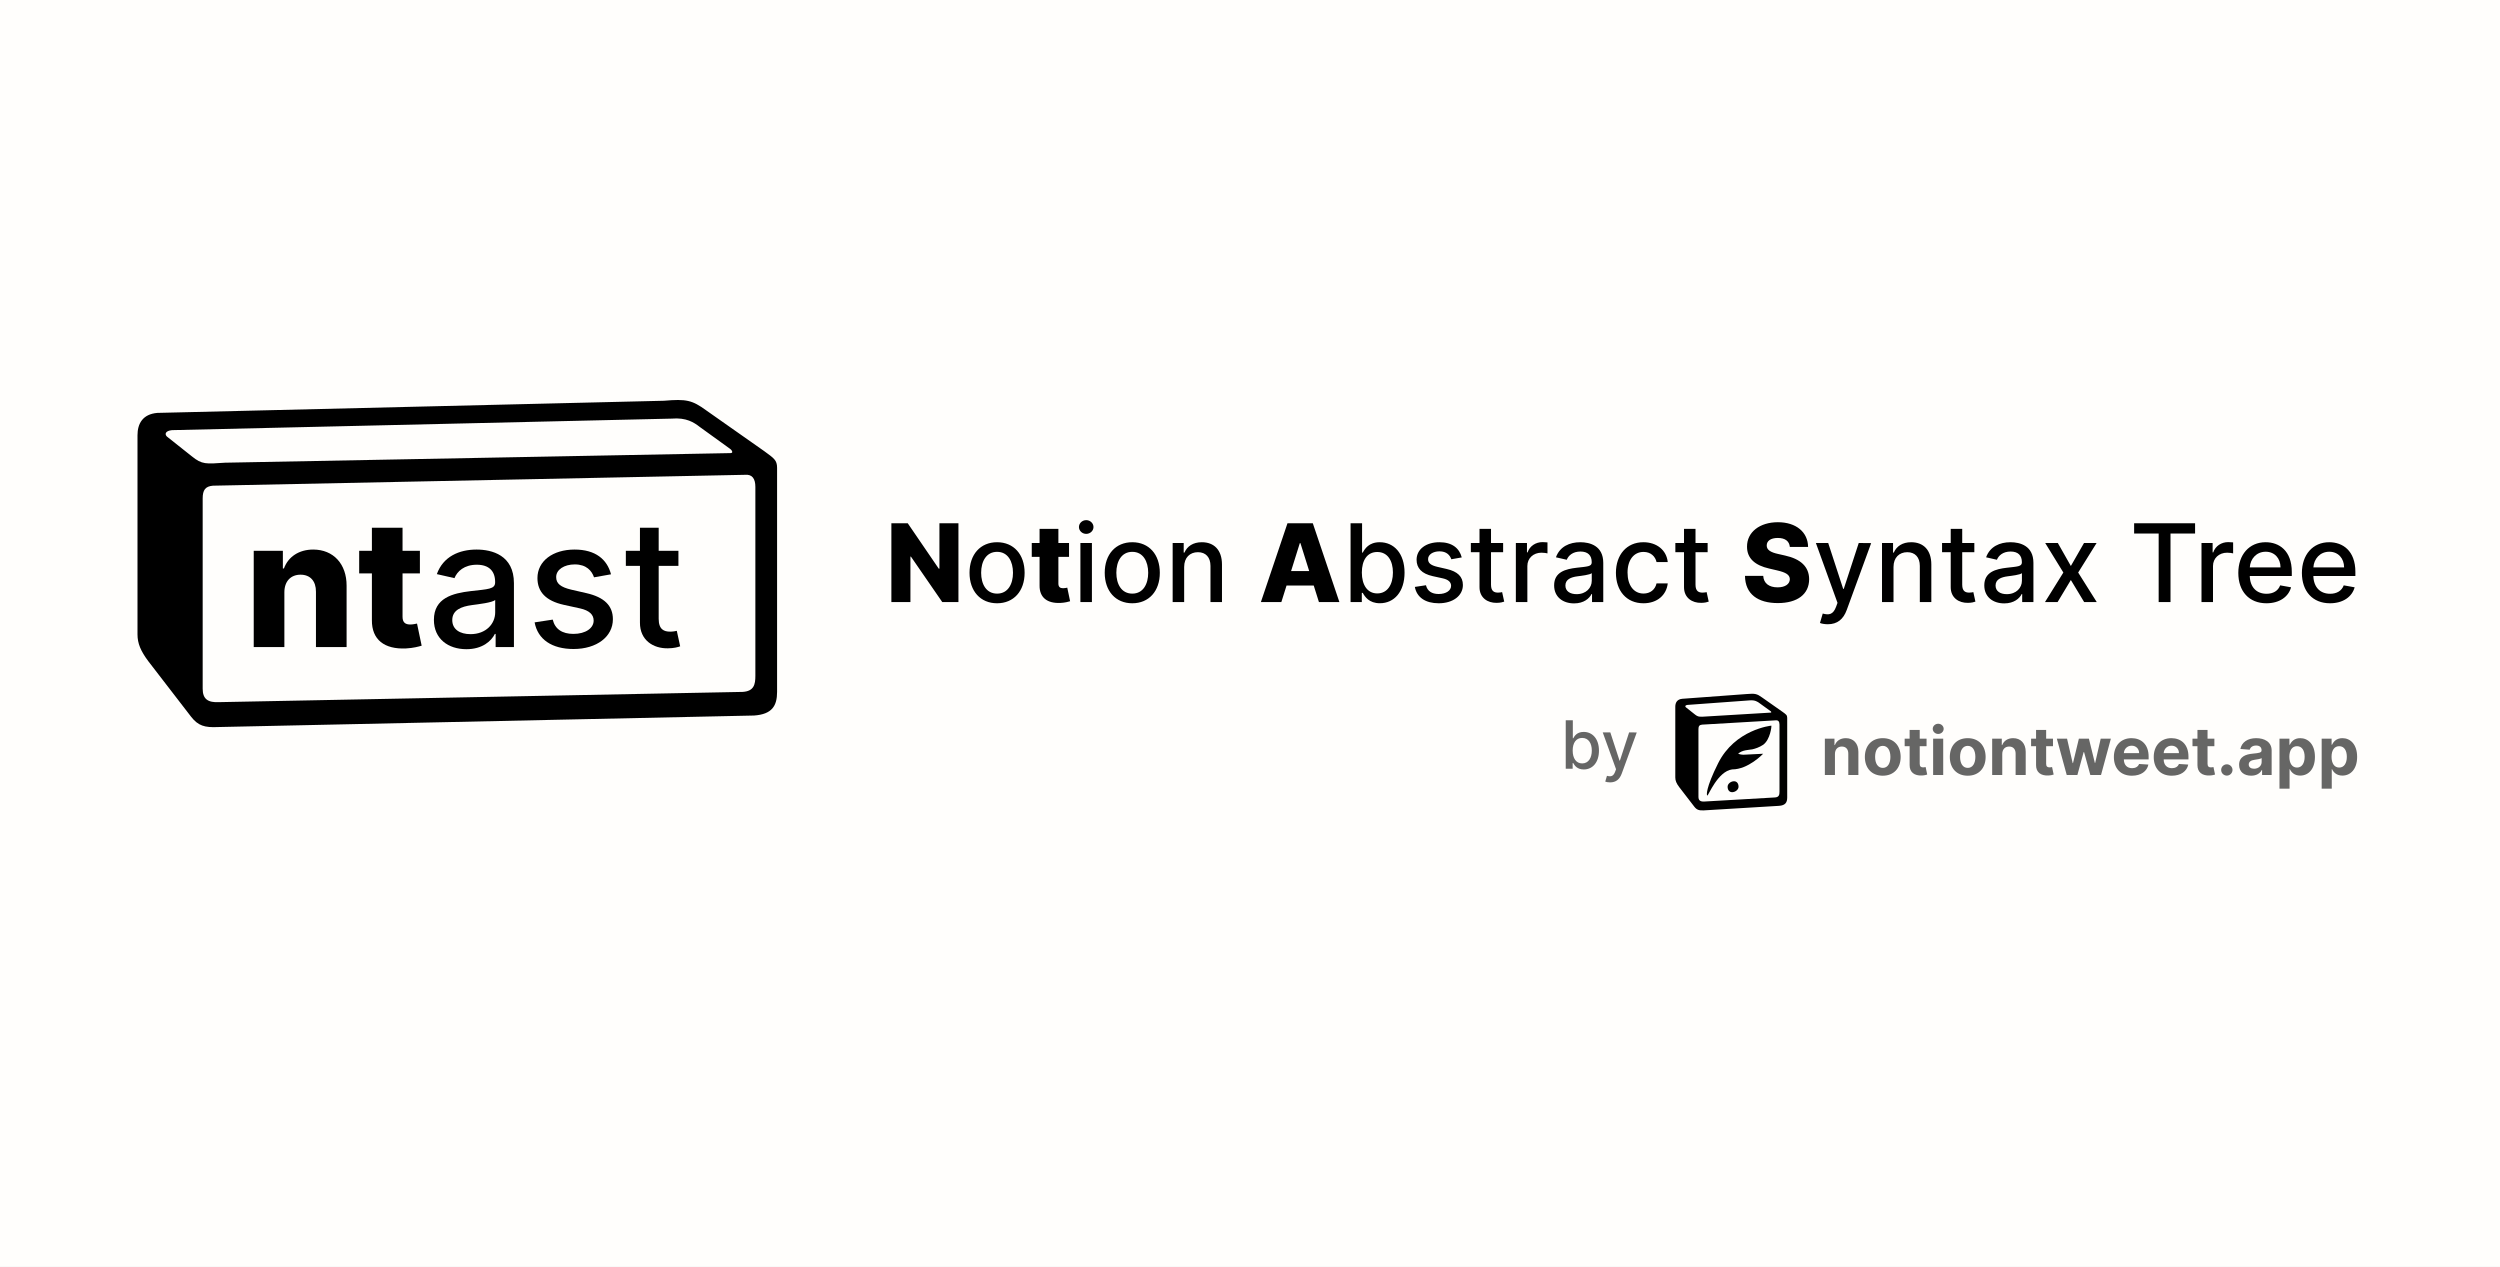
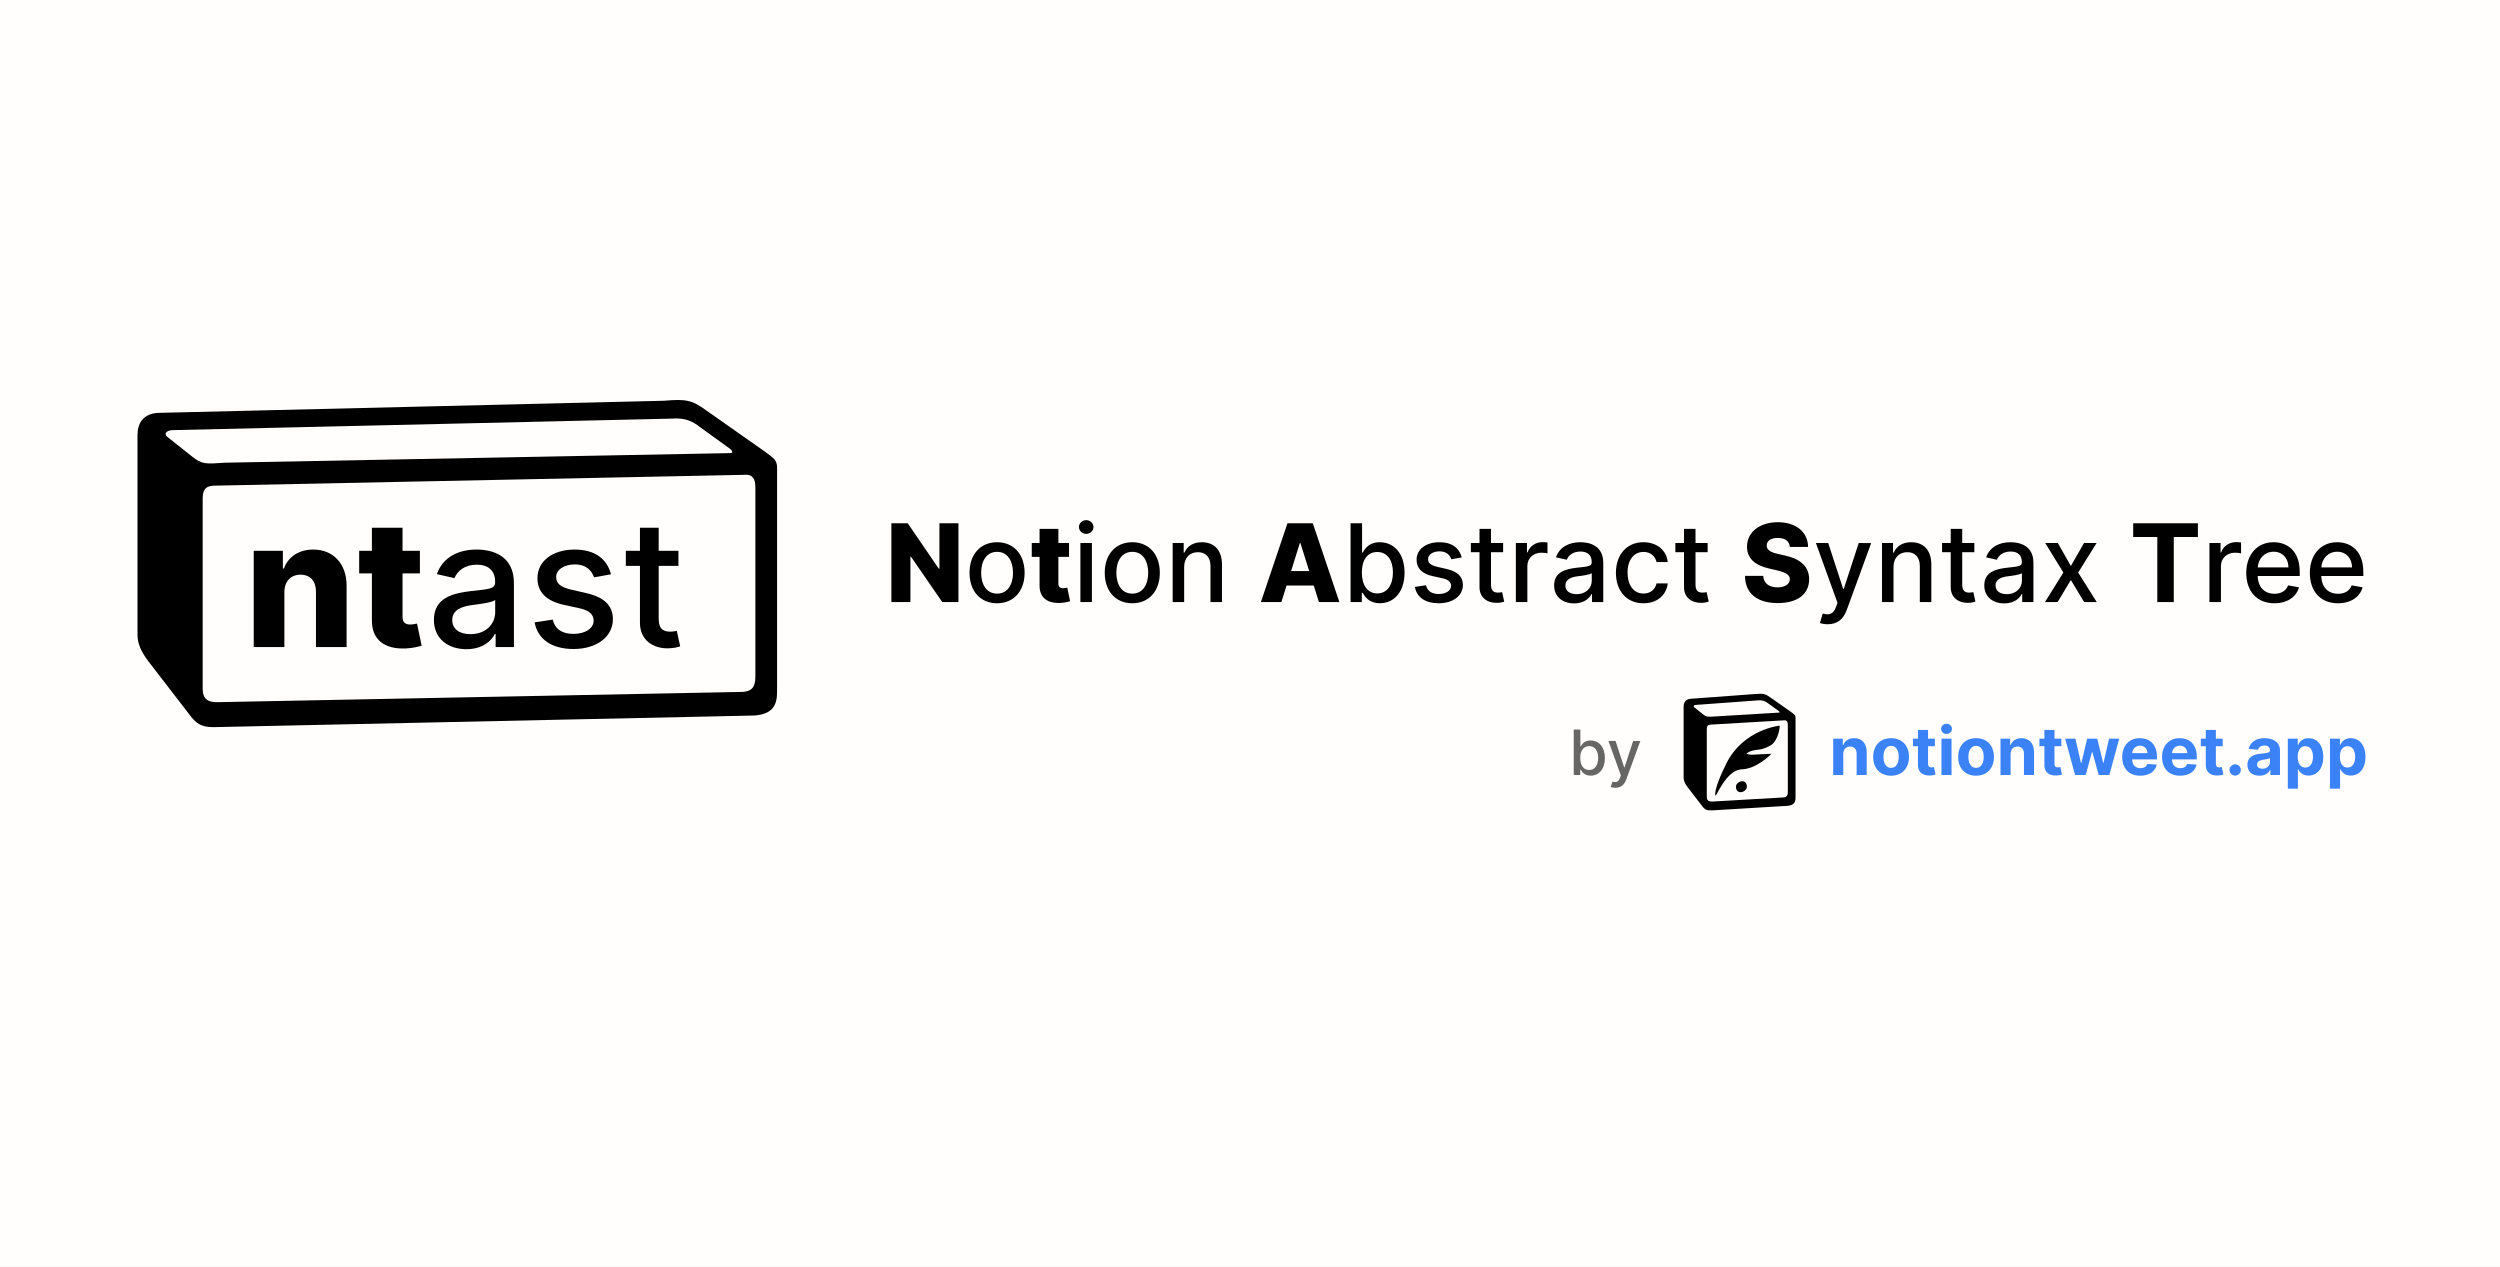
<svg xmlns="http://www.w3.org/2000/svg" width="1200" height="608" viewBox="0 0 1200 608" fill="none">
  <rect width="1200" height="608" fill="#FFFEFC" />
  <path d="M92.076 219.034C96.976 223.015 98.815 222.712 108.024 222.095L350.609 217.49C352.448 217.49 350.917 215.651 350.306 215.349L335.882 204.925C333.124 202.784 329.439 200.327 322.384 200.938L82.559 206.469C79.498 206.771 78.88 208.308 80.102 209.53L92.076 219.034ZM97.285 330.591C97.285 335.497 99.735 337.336 105.259 337.028L356.435 332.114C361.959 331.812 362.576 328.436 362.576 324.449V233.734C362.576 229.753 361.046 227.605 357.663 227.908L102.192 233.13C98.513 233.439 97.285 235.278 97.285 239.258V330.591ZM75.504 198.193L318.713 192.36C329.445 191.44 332.211 192.051 338.956 196.957L366.865 216.571C371.463 219.94 373 220.86 373 224.538V332.114C373 338.853 370.55 342.847 361.965 343.451L104.648 348.982C98.211 349.291 95.137 348.371 91.761 344.075L71.209 317.408C67.53 312.501 66 308.83 66 304.534V208.912C66 203.401 68.457 198.797 75.504 198.193Z" fill="black" />
  <path d="M136.499 284.241C136.529 278.977 139.597 275.849 144.259 275.849C148.922 275.849 151.689 278.917 151.659 284.03V310.59H166.367V281.143C166.398 270.735 160.051 263.787 150.335 263.787C143.507 263.787 138.334 267.246 136.289 272.871H135.777V264.389H121.79V310.59H136.499V284.241Z" fill="black" />
  <path d="M201.552 264.389H193.22V253.32H178.512V264.389H172.406V275.217H178.512V297.686C178.422 307.041 184.498 311.733 194.875 311.252C198.424 311.071 200.981 310.349 202.395 309.928L200.169 299.31C199.537 299.461 198.063 299.762 196.95 299.762C194.574 299.762 193.22 298.799 193.22 296.062V275.217H201.552V264.389Z" fill="black" />
  <path d="M223.886 311.613C231.526 311.613 235.827 307.733 237.542 304.273H237.903V310.59H246.686V279.909C246.686 266.464 236.098 263.787 228.759 263.787C220.397 263.787 212.697 267.156 209.689 275.578L218.141 277.503C219.464 274.225 222.833 271.066 228.879 271.066C234.684 271.066 237.662 274.104 237.662 279.338V279.549C237.662 282.827 234.293 282.767 225.992 283.729C217.239 284.752 208.275 287.038 208.275 297.536C208.275 306.62 215.103 311.613 223.886 311.613ZM225.841 304.394C220.758 304.394 217.088 302.108 217.088 297.656C217.088 292.843 221.359 291.129 226.563 290.437C229.481 290.046 236.399 289.264 237.692 287.971V293.926C237.692 299.401 233.331 304.394 225.841 304.394Z" fill="black" />
  <path d="M293.286 275.668C291.421 268.479 285.796 263.787 275.81 263.787C265.372 263.787 257.973 269.292 257.973 277.473C257.973 284.03 261.943 288.392 270.606 290.317L278.427 292.031C282.878 293.024 284.954 295.009 284.954 297.897C284.954 301.476 281.134 304.273 275.238 304.273C269.854 304.273 266.395 301.957 265.312 297.415L256.619 298.739C258.123 306.92 264.921 311.522 275.298 311.522C286.458 311.522 294.188 305.597 294.188 297.235C294.188 290.708 290.037 286.677 281.555 284.722L274.216 283.038C269.132 281.835 266.937 280.12 266.967 276.992C266.937 273.442 270.787 270.916 275.9 270.916C281.495 270.916 284.082 274.014 285.134 277.112L293.286 275.668Z" fill="black" />
  <path d="M325.643 264.389H316.168V253.32H307.175V264.389H300.407V271.608H307.175V298.889C307.145 307.281 313.551 311.342 320.65 311.192C323.508 311.162 325.433 310.62 326.485 310.229L324.861 302.8C324.26 302.92 323.147 303.191 321.703 303.191C318.785 303.191 316.168 302.228 316.168 297.024V271.608H325.643V264.389Z" fill="black" />
-   <path d="M460.048 251.182H450.926V272.972H450.612L435.729 251.182H427.862V289H437.003V267.173H437.243L452.293 289H460.048V251.182ZM478.593 289.572C486.588 289.572 491.814 283.719 491.814 274.947C491.814 266.121 486.588 260.267 478.593 260.267C470.597 260.267 465.371 266.121 465.371 274.947C465.371 283.719 470.597 289.572 478.593 289.572ZM478.611 284.938C473.385 284.938 470.948 280.376 470.948 274.929C470.948 269.5 473.385 264.884 478.611 264.884C483.8 264.884 486.238 269.5 486.238 274.929C486.238 280.376 483.8 284.938 478.611 284.938ZM513.138 260.636H508.023V253.841H498.993V260.636H495.244V267.284H498.993V281.078C498.938 286.821 502.668 289.702 509.038 289.406C511.217 289.295 512.787 288.852 513.655 288.594L512.288 282.075C511.901 282.168 510.996 282.352 510.312 282.352C508.854 282.352 508.023 281.761 508.023 280.081V267.284H513.138V260.636ZM518.594 289H524.116V260.636H518.594V289ZM521.383 256.26C523.285 256.26 524.873 254.783 524.873 252.973C524.873 251.163 523.285 249.668 521.383 249.668C519.462 249.668 517.893 251.163 517.893 252.973C517.893 254.783 519.462 256.26 521.383 256.26ZM543.491 289.572C551.487 289.572 556.713 283.719 556.713 274.947C556.713 266.121 551.487 260.267 543.491 260.267C535.495 260.267 530.27 266.121 530.27 274.947C530.27 283.719 535.495 289.572 543.491 289.572ZM543.51 284.938C538.284 284.938 535.846 280.376 535.846 274.929C535.846 269.5 538.284 264.884 543.51 264.884C548.699 264.884 551.136 269.5 551.136 274.929C551.136 280.376 548.699 284.938 543.51 284.938ZM568.397 272.159C568.397 267.635 571.167 265.05 575.008 265.05C578.756 265.05 581.028 267.506 581.028 271.624V289H586.549V270.959C586.549 263.942 582.69 260.267 576.891 260.267C572.626 260.267 569.837 262.243 568.526 265.253H568.175V260.636H562.876V289H568.397V272.159ZM615.047 289L617.539 281.06H630.595L633.088 289H642.912L630.152 251.182H617.983L605.223 289H615.047ZM619.718 274.116L623.91 260.71H624.206L628.416 274.116H619.718ZM648.276 289H653.668V284.587H654.13C655.127 286.396 657.158 289.554 662.328 289.554C669.198 289.554 674.184 284.051 674.184 274.874C674.184 265.678 669.124 260.267 662.273 260.267C657.01 260.267 655.108 263.48 654.13 265.234H653.797V251.182H648.276V289ZM653.686 274.818C653.686 268.891 656.272 264.957 661.091 264.957C666.096 264.957 668.607 269.186 668.607 274.818C668.607 280.506 666.022 284.845 661.091 284.845C656.346 284.845 653.686 280.783 653.686 274.818ZM701.638 267.561C700.493 263.148 697.04 260.267 690.909 260.267C684.501 260.267 679.959 263.646 679.959 268.669C679.959 272.695 682.396 275.372 687.714 276.554L692.516 277.607C695.249 278.216 696.523 279.435 696.523 281.207C696.523 283.405 694.178 285.122 690.558 285.122C687.253 285.122 685.129 283.7 684.464 280.912L679.128 281.724C680.051 286.747 684.224 289.572 690.595 289.572C697.446 289.572 702.192 285.935 702.192 280.801C702.192 276.794 699.643 274.32 694.436 273.119L689.93 272.085C686.81 271.347 685.462 270.294 685.48 268.374C685.462 266.195 687.825 264.643 690.964 264.643C694.399 264.643 695.987 266.545 696.634 268.447L701.638 267.561ZM721.502 260.636H715.686V253.841H710.164V260.636H706.01V265.068H710.164V281.817C710.146 286.969 714.079 289.462 718.437 289.369C720.191 289.351 721.373 289.018 722.02 288.778L721.022 284.217C720.653 284.291 719.97 284.457 719.083 284.457C717.292 284.457 715.686 283.866 715.686 280.672V265.068H721.502V260.636ZM727.61 289H733.131V271.679C733.131 267.967 735.994 265.29 739.908 265.29C741.053 265.29 742.346 265.493 742.789 265.622V260.341C742.235 260.267 741.146 260.212 740.444 260.212C737.12 260.212 734.276 262.095 733.242 265.142H732.947V260.636H727.61V289ZM755.567 289.628C760.258 289.628 762.898 287.246 763.951 285.122H764.173V289H769.565V270.165C769.565 261.911 763.065 260.267 758.559 260.267C753.425 260.267 748.698 262.335 746.852 267.506L752.04 268.688C752.853 266.675 754.921 264.736 758.633 264.736C762.197 264.736 764.025 266.601 764.025 269.814V269.943C764.025 271.956 761.957 271.919 756.86 272.51C751.487 273.138 745.984 274.541 745.984 280.986C745.984 286.562 750.175 289.628 755.567 289.628ZM756.768 285.196C753.647 285.196 751.394 283.793 751.394 281.06C751.394 278.105 754.016 277.053 757.211 276.628C759.002 276.388 763.249 275.908 764.043 275.114V278.77C764.043 282.131 761.366 285.196 756.768 285.196ZM788.866 289.572C795.569 289.572 799.909 285.547 800.518 280.026H795.145C794.443 283.091 792.061 284.901 788.903 284.901C784.231 284.901 781.221 281.004 781.221 274.818C781.221 268.743 784.287 264.92 788.903 264.92C792.412 264.92 794.554 267.136 795.145 269.795H800.518C799.927 264.071 795.255 260.267 788.811 260.267C780.815 260.267 775.645 266.287 775.645 274.947C775.645 283.497 780.63 289.572 788.866 289.572ZM819.663 260.636H813.846V253.841H808.325V260.636H804.17V265.068H808.325V281.817C808.306 286.969 812.239 289.462 816.597 289.369C818.352 289.351 819.533 289.018 820.18 288.778L819.183 284.217C818.813 284.291 818.13 284.457 817.244 284.457C815.452 284.457 813.846 283.866 813.846 280.672V265.068H819.663V260.636ZM859.124 262.52H867.877C867.803 255.447 862.171 250.665 853.381 250.665C844.739 250.665 838.516 255.374 838.572 262.409C838.553 268.152 842.579 271.384 849.116 272.879L853.067 273.803C857.222 274.763 859.087 275.889 859.124 278.013C859.087 280.321 856.927 281.928 853.252 281.928C849.208 281.928 846.549 280.044 846.346 276.406H837.593C837.704 285.251 843.853 289.48 853.363 289.48C862.781 289.48 868.357 285.214 868.394 278.031C868.357 271.993 864.276 268.3 856.816 266.656L853.566 265.918C850.131 265.179 847.952 264.034 848.026 261.781C848.045 259.713 849.817 258.217 853.363 258.217C856.927 258.217 858.884 259.824 859.124 262.52ZM877.35 299.636C881.911 299.636 884.792 297.254 886.435 292.786L898.161 260.692L892.197 260.636L885.013 282.648H884.718L877.535 260.636H871.626L882.004 289.369L881.32 291.253C879.917 295.02 877.941 295.334 874.913 294.503L873.583 299.027C874.248 299.322 875.688 299.636 877.35 299.636ZM908.885 272.159C908.885 267.635 911.655 265.05 915.496 265.05C919.245 265.05 921.516 267.506 921.516 271.624V289H927.037V270.959C927.037 263.942 923.178 260.267 917.38 260.267C913.114 260.267 910.326 262.243 909.015 265.253H908.664V260.636H903.364V289H908.885V272.159ZM947.682 260.636H941.865V253.841H936.344V260.636H932.189V265.068H936.344V281.817C936.326 286.969 940.259 289.462 944.617 289.369C946.371 289.351 947.553 289.018 948.199 288.778L947.202 284.217C946.833 284.291 946.15 284.457 945.263 284.457C943.472 284.457 941.865 283.866 941.865 280.672V265.068H947.682V260.636ZM962.044 289.628C966.734 289.628 969.375 287.246 970.428 285.122H970.649V289H976.041V270.165C976.041 261.911 969.541 260.267 965.036 260.267C959.902 260.267 955.175 262.335 953.328 267.506L958.517 268.688C959.33 266.675 961.398 264.736 965.109 264.736C968.673 264.736 970.501 266.601 970.501 269.814V269.943C970.501 271.956 968.433 271.919 963.337 272.51C957.963 273.138 952.46 274.541 952.46 280.986C952.46 286.562 956.652 289.628 962.044 289.628ZM963.244 285.196C960.124 285.196 957.871 283.793 957.871 281.06C957.871 278.105 960.493 277.053 963.688 276.628C965.479 276.388 969.726 275.908 970.52 275.114V278.77C970.52 282.131 967.842 285.196 963.244 285.196ZM987.753 260.636H981.696L990.412 274.818L981.586 289H987.642L994.013 278.401L1000.4 289H1006.44L997.522 274.818L1006.37 260.636H1000.33L994.013 271.679L987.753 260.636ZM1024.38 256.094H1036.16V289H1041.84V256.094H1053.64V251.182H1024.38V256.094ZM1056.72 289H1062.24V271.679C1062.24 267.967 1065.11 265.29 1069.02 265.29C1070.17 265.29 1071.46 265.493 1071.9 265.622V260.341C1071.35 260.267 1070.26 260.212 1069.56 260.212C1066.23 260.212 1063.39 262.095 1062.36 265.142H1062.06V260.636H1056.72V289ZM1087.89 289.572C1094.08 289.572 1098.45 286.526 1099.71 281.909L1094.48 280.967C1093.48 283.645 1091.08 285.011 1087.94 285.011C1083.22 285.011 1080.04 281.946 1079.89 276.48H1100.06V274.523C1100.06 264.274 1093.93 260.267 1087.5 260.267C1079.6 260.267 1074.39 266.287 1074.39 275.003C1074.39 283.811 1079.52 289.572 1087.89 289.572ZM1079.91 272.344C1080.13 268.318 1083.05 264.828 1087.54 264.828C1091.82 264.828 1094.63 268.004 1094.65 272.344H1079.91ZM1118.41 289.572C1124.59 289.572 1128.97 286.526 1130.23 281.909L1125 280.967C1124 283.645 1121.6 285.011 1118.46 285.011C1113.74 285.011 1110.56 281.946 1110.41 276.48H1130.58V274.523C1130.58 264.274 1124.45 260.267 1118.02 260.267C1110.12 260.267 1104.91 266.287 1104.91 275.003C1104.91 283.811 1110.04 289.572 1118.41 289.572ZM1110.43 272.344C1110.65 268.318 1113.57 264.828 1118.06 264.828C1122.34 264.828 1125.15 268.004 1125.17 272.344H1110.43Z" fill="black" />
-   <path d="M880.773 361.909C880.784 359.659 882.125 358.341 884.08 358.341C886.023 358.341 887.193 359.614 887.182 361.75V372H892.023V360.886C892.023 356.818 889.636 354.318 886 354.318C883.409 354.318 881.534 355.591 880.75 357.625H880.545V354.545H875.932V372H880.773V361.909ZM903.724 372.341C909.02 372.341 912.315 368.716 912.315 363.341C912.315 357.932 909.02 354.318 903.724 354.318C898.429 354.318 895.134 357.932 895.134 363.341C895.134 368.716 898.429 372.341 903.724 372.341ZM903.747 368.591C901.304 368.591 900.054 366.352 900.054 363.307C900.054 360.261 901.304 358.011 903.747 358.011C906.145 358.011 907.395 360.261 907.395 363.307C907.395 366.352 906.145 368.591 903.747 368.591ZM924.747 354.545H921.463V350.364H916.622V354.545H914.236V358.182H916.622V367.273C916.599 370.693 918.929 372.386 922.44 372.239C923.69 372.193 924.577 371.943 925.065 371.784L924.304 368.182C924.065 368.227 923.554 368.341 923.099 368.341C922.134 368.341 921.463 367.977 921.463 366.636V358.182H924.747V354.545ZM927.901 372H932.741V354.545H927.901V372ZM930.332 352.295C931.776 352.295 932.957 351.193 932.957 349.841C932.957 348.5 931.776 347.398 930.332 347.398C928.901 347.398 927.719 348.5 927.719 349.841C927.719 351.193 928.901 352.295 930.332 352.295ZM944.506 372.341C949.801 372.341 953.097 368.716 953.097 363.341C953.097 357.932 949.801 354.318 944.506 354.318C939.21 354.318 935.915 357.932 935.915 363.341C935.915 368.716 939.21 372.341 944.506 372.341ZM944.528 368.591C942.085 368.591 940.835 366.352 940.835 363.307C940.835 360.261 942.085 358.011 944.528 358.011C946.926 358.011 948.176 360.261 948.176 363.307C948.176 366.352 946.926 368.591 944.528 368.591ZM961.085 361.909C961.097 359.659 962.438 358.341 964.392 358.341C966.335 358.341 967.506 359.614 967.494 361.75V372H972.335V360.886C972.335 356.818 969.949 354.318 966.312 354.318C963.722 354.318 961.847 355.591 961.062 357.625H960.858V354.545H956.244V372H961.085V361.909ZM985.435 354.545H982.151V350.364H977.31V354.545H974.923V358.182H977.31V367.273C977.287 370.693 979.616 372.386 983.128 372.239C984.378 372.193 985.264 371.943 985.753 371.784L984.991 368.182C984.753 368.227 984.241 368.341 983.787 368.341C982.821 368.341 982.151 367.977 982.151 366.636V358.182H985.435V354.545ZM992.031 372H997.145L1000.14 361.023H1000.36L1003.36 372H1008.49L1013.22 354.545H1008.34L1005.68 366.205H1005.53L1002.67 354.545H997.861L995.043 366.273H994.884L992.179 354.545H987.281L992.031 372ZM1023.32 372.341C1027.64 372.341 1030.55 370.239 1031.23 367L1026.76 366.705C1026.27 368.034 1025.02 368.727 1023.4 368.727C1020.98 368.727 1019.45 367.125 1019.45 364.523V364.511H1031.34V363.182C1031.34 357.25 1027.74 354.318 1023.13 354.318C1017.99 354.318 1014.66 357.966 1014.66 363.352C1014.66 368.886 1017.95 372.341 1023.32 372.341ZM1019.45 361.511C1019.55 359.523 1021.06 357.932 1023.21 357.932C1025.31 357.932 1026.77 359.432 1026.78 361.511H1019.45ZM1042.45 372.341C1046.77 372.341 1049.68 370.239 1050.36 367L1045.88 366.705C1045.39 368.034 1044.14 368.727 1042.53 368.727C1040.11 368.727 1038.57 367.125 1038.57 364.523V364.511H1050.46V363.182C1050.46 357.25 1046.87 354.318 1042.26 354.318C1037.12 354.318 1033.79 357.966 1033.79 363.352C1033.79 368.886 1037.07 372.341 1042.45 372.341ZM1038.57 361.511C1038.68 359.523 1040.19 357.932 1042.34 357.932C1044.44 357.932 1045.89 359.432 1045.9 361.511H1038.57ZM1062.9 354.545H1059.62V350.364H1054.78V354.545H1052.39V358.182H1054.78V367.273C1054.76 370.693 1057.09 372.386 1060.6 372.239C1061.85 372.193 1062.73 371.943 1063.22 371.784L1062.46 368.182C1062.22 368.227 1061.71 368.341 1061.26 368.341C1060.29 368.341 1059.62 367.977 1059.62 366.636V358.182H1062.9V354.545ZM1068.89 372.295C1070.34 372.295 1071.6 371.08 1071.61 369.568C1071.6 368.08 1070.34 366.864 1068.89 366.864C1067.39 366.864 1066.15 368.08 1066.16 369.568C1066.15 371.08 1067.39 372.295 1068.89 372.295ZM1080.57 372.33C1083.14 372.33 1084.82 371.205 1085.67 369.58H1085.8V372H1090.39V360.227C1090.39 356.068 1086.87 354.318 1082.99 354.318C1078.8 354.318 1076.05 356.318 1075.38 359.5L1079.86 359.864C1080.19 358.705 1081.22 357.852 1082.96 357.852C1084.61 357.852 1085.55 358.682 1085.55 360.114V360.182C1085.55 361.307 1084.36 361.455 1081.33 361.75C1077.87 362.068 1074.77 363.227 1074.77 367.125C1074.77 370.58 1077.24 372.33 1080.57 372.33ZM1081.95 368.989C1080.46 368.989 1079.39 368.295 1079.39 366.966C1079.39 365.602 1080.52 364.932 1082.22 364.693C1083.28 364.545 1085.01 364.295 1085.59 363.909V365.761C1085.59 367.591 1084.08 368.989 1081.95 368.989ZM1094.15 378.545H1098.99V369.205H1099.14C1099.81 370.659 1101.28 372.284 1104.09 372.284C1108.07 372.284 1111.17 369.136 1111.17 363.295C1111.17 357.295 1107.93 354.318 1104.11 354.318C1101.18 354.318 1099.79 356.057 1099.14 357.477H1098.92V354.545H1094.15V378.545ZM1098.89 363.273C1098.89 360.159 1100.21 358.17 1102.56 358.17C1104.96 358.17 1106.23 360.25 1106.23 363.273C1106.23 366.318 1104.93 368.432 1102.56 368.432C1100.23 368.432 1098.89 366.386 1098.89 363.273ZM1114.4 378.545H1119.24V369.205H1119.39C1120.06 370.659 1121.53 372.284 1124.34 372.284C1128.32 372.284 1131.42 369.136 1131.42 363.295C1131.42 357.295 1128.18 354.318 1124.36 354.318C1121.43 354.318 1120.04 356.057 1119.39 357.477H1119.17V354.545H1114.4V378.545ZM1119.14 363.273C1119.14 360.159 1120.46 358.17 1122.81 358.17C1125.21 358.17 1126.48 360.25 1126.48 363.273C1126.48 366.318 1125.18 368.432 1122.81 368.432C1120.48 368.432 1119.14 366.386 1119.14 363.273Z" fill="black" fill-opacity="0.6" />
-   <path d="M751.557 369H754.875V366.284H755.159C755.773 367.398 757.023 369.341 760.205 369.341C764.432 369.341 767.5 365.955 767.5 360.307C767.5 354.648 764.386 351.318 760.17 351.318C756.932 351.318 755.761 353.295 755.159 354.375H754.955V345.727H751.557V369ZM754.886 360.273C754.886 356.625 756.477 354.205 759.443 354.205C762.523 354.205 764.068 356.807 764.068 360.273C764.068 363.773 762.477 366.443 759.443 366.443C756.523 366.443 754.886 363.943 754.886 360.273ZM772.838 375.545C775.645 375.545 777.418 374.08 778.429 371.33L785.645 351.58L781.974 351.545L777.554 365.091H777.372L772.952 351.545H769.315L775.702 369.227L775.281 370.386C774.418 372.705 773.202 372.898 771.338 372.386L770.52 375.17C770.929 375.352 771.815 375.545 772.838 375.545Z" fill="black" fill-opacity="0.6" />
+   <path d="M460.048 251.182H450.926V272.972H450.612L435.729 251.182H427.862V289H437.003V267.173H437.243L452.293 289H460.048V251.182ZM478.593 289.572C486.588 289.572 491.814 283.719 491.814 274.947C491.814 266.121 486.588 260.267 478.593 260.267C470.597 260.267 465.371 266.121 465.371 274.947C465.371 283.719 470.597 289.572 478.593 289.572ZM478.611 284.938C473.385 284.938 470.948 280.376 470.948 274.929C470.948 269.5 473.385 264.884 478.611 264.884C483.8 264.884 486.238 269.5 486.238 274.929C486.238 280.376 483.8 284.938 478.611 284.938ZM513.138 260.636H508.023V253.841H498.993V260.636H495.244V267.284H498.993V281.078C498.938 286.821 502.668 289.702 509.038 289.406C511.217 289.295 512.787 288.852 513.655 288.594L512.288 282.075C511.901 282.168 510.996 282.352 510.312 282.352C508.854 282.352 508.023 281.761 508.023 280.081V267.284H513.138V260.636ZM518.594 289H524.116V260.636H518.594V289ZM521.383 256.26C523.285 256.26 524.873 254.783 524.873 252.973C524.873 251.163 523.285 249.668 521.383 249.668C519.462 249.668 517.893 251.163 517.893 252.973C517.893 254.783 519.462 256.26 521.383 256.26ZM543.491 289.572C551.487 289.572 556.713 283.719 556.713 274.947C556.713 266.121 551.487 260.267 543.491 260.267C535.495 260.267 530.27 266.121 530.27 274.947C530.27 283.719 535.495 289.572 543.491 289.572ZM543.51 284.938C538.284 284.938 535.846 280.376 535.846 274.929C535.846 269.5 538.284 264.884 543.51 264.884C548.699 264.884 551.136 269.5 551.136 274.929C551.136 280.376 548.699 284.938 543.51 284.938ZM568.397 272.159C568.397 267.635 571.167 265.05 575.008 265.05C578.756 265.05 581.028 267.506 581.028 271.624V289H586.549V270.959C586.549 263.942 582.69 260.267 576.891 260.267C572.626 260.267 569.837 262.243 568.526 265.253H568.175V260.636H562.876V289H568.397V272.159ZM615.047 289L617.539 281.06H630.595L633.088 289H642.912L630.152 251.182H617.983L605.223 289H615.047ZM619.718 274.116L623.91 260.71H624.206L628.416 274.116H619.718ZM648.276 289H653.668V284.587H654.13C655.127 286.396 657.158 289.554 662.328 289.554C669.198 289.554 674.184 284.051 674.184 274.874C674.184 265.678 669.124 260.267 662.273 260.267C657.01 260.267 655.108 263.48 654.13 265.234H653.797V251.182H648.276V289ZM653.686 274.818C653.686 268.891 656.272 264.957 661.091 264.957C666.096 264.957 668.607 269.186 668.607 274.818C668.607 280.506 666.022 284.845 661.091 284.845C656.346 284.845 653.686 280.783 653.686 274.818ZM701.638 267.561C700.493 263.148 697.04 260.267 690.909 260.267C684.501 260.267 679.959 263.646 679.959 268.669C679.959 272.695 682.396 275.372 687.714 276.554L692.516 277.607C695.249 278.216 696.523 279.435 696.523 281.207C696.523 283.405 694.178 285.122 690.558 285.122C687.253 285.122 685.129 283.7 684.464 280.912L679.128 281.724C680.051 286.747 684.224 289.572 690.595 289.572C697.446 289.572 702.192 285.935 702.192 280.801C702.192 276.794 699.643 274.32 694.436 273.119L689.93 272.085C686.81 271.347 685.462 270.294 685.48 268.374C685.462 266.195 687.825 264.643 690.964 264.643C694.399 264.643 695.987 266.545 696.634 268.447L701.638 267.561ZM721.502 260.636H715.686V253.841H710.164V260.636H706.01V265.068H710.164V281.817C710.146 286.969 714.079 289.462 718.437 289.369C720.191 289.351 721.373 289.018 722.02 288.778L721.022 284.217C720.653 284.291 719.97 284.457 719.083 284.457C717.292 284.457 715.686 283.866 715.686 280.672V265.068H721.502V260.636ZM727.61 289H733.131V271.679C733.131 267.967 735.994 265.29 739.908 265.29C741.053 265.29 742.346 265.493 742.789 265.622V260.341C742.235 260.267 741.146 260.212 740.444 260.212C737.12 260.212 734.276 262.095 733.242 265.142H732.947V260.636H727.61V289ZM755.567 289.628C760.258 289.628 762.898 287.246 763.951 285.122H764.173V289H769.565V270.165C769.565 261.911 763.065 260.267 758.559 260.267C753.425 260.267 748.698 262.335 746.852 267.506L752.04 268.688C752.853 266.675 754.921 264.736 758.633 264.736C762.197 264.736 764.025 266.601 764.025 269.814V269.943C764.025 271.956 761.957 271.919 756.86 272.51C751.487 273.138 745.984 274.541 745.984 280.986C745.984 286.562 750.175 289.628 755.567 289.628ZM756.768 285.196C753.647 285.196 751.394 283.793 751.394 281.06C751.394 278.105 754.016 277.053 757.211 276.628C759.002 276.388 763.249 275.908 764.043 275.114V278.77C764.043 282.131 761.366 285.196 756.768 285.196ZM788.866 289.572C795.569 289.572 799.909 285.547 800.518 280.026H795.145C794.443 283.091 792.061 284.901 788.903 284.901C784.231 284.901 781.221 281.004 781.221 274.818C781.221 268.743 784.287 264.92 788.903 264.92C792.412 264.92 794.554 267.136 795.145 269.795H800.518C799.927 264.071 795.255 260.267 788.811 260.267C780.815 260.267 775.645 266.287 775.645 274.947C775.645 283.497 780.63 289.572 788.866 289.572ZM819.663 260.636H813.846V253.841H808.325V260.636H804.17V265.068H808.325V281.817C808.306 286.969 812.239 289.462 816.597 289.369C818.352 289.351 819.533 289.018 820.18 288.778L819.183 284.217C818.813 284.291 818.13 284.457 817.244 284.457C815.452 284.457 813.846 283.866 813.846 280.672V265.068H819.663V260.636ZM859.124 262.52H867.877C867.803 255.447 862.171 250.665 853.381 250.665C844.739 250.665 838.516 255.374 838.572 262.409C838.553 268.152 842.579 271.384 849.116 272.879L853.067 273.803C857.222 274.763 859.087 275.889 859.124 278.013C859.087 280.321 856.927 281.928 853.252 281.928C849.208 281.928 846.549 280.044 846.346 276.406H837.593C837.704 285.251 843.853 289.48 853.363 289.48C862.781 289.48 868.357 285.214 868.394 278.031C868.357 271.993 864.276 268.3 856.816 266.656L853.566 265.918C850.131 265.179 847.952 264.034 848.026 261.781C848.045 259.713 849.817 258.217 853.363 258.217C856.927 258.217 858.884 259.824 859.124 262.52ZM877.35 299.636C881.911 299.636 884.792 297.254 886.435 292.786L898.161 260.692L892.197 260.636L885.013 282.648H884.718L877.535 260.636H871.626L882.004 289.369L881.32 291.253C879.917 295.02 877.941 295.334 874.913 294.503L873.583 299.027C874.248 299.322 875.688 299.636 877.35 299.636ZM908.885 272.159C908.885 267.635 911.655 265.05 915.496 265.05C919.245 265.05 921.516 267.506 921.516 271.624V289H927.037V270.959C927.037 263.942 923.178 260.267 917.38 260.267C913.114 260.267 910.326 262.243 909.015 265.253H908.664V260.636H903.364V289H908.885V272.159ZM947.682 260.636H941.865V253.841H936.344V260.636H932.189V265.068H936.344V281.817C936.326 286.969 940.259 289.462 944.617 289.369C946.371 289.351 947.553 289.018 948.199 288.778L947.202 284.217C946.833 284.291 946.15 284.457 945.263 284.457C943.472 284.457 941.865 283.866 941.865 280.672V265.068H947.682V260.636ZM962.044 289.628C966.734 289.628 969.375 287.246 970.428 285.122H970.649V289H976.041V270.165C976.041 261.911 969.541 260.267 965.036 260.267C959.902 260.267 955.175 262.335 953.328 267.506L958.517 268.688C959.33 266.675 961.398 264.736 965.109 264.736C968.673 264.736 970.501 266.601 970.501 269.814V269.943C970.501 271.956 968.433 271.919 963.337 272.51C957.963 273.138 952.46 274.541 952.46 280.986C952.46 286.562 956.652 289.628 962.044 289.628ZM963.244 285.196C960.124 285.196 957.871 283.793 957.871 281.06C957.871 278.105 960.493 277.053 963.688 276.628C965.479 276.388 969.726 275.908 970.52 275.114V278.77C970.52 282.131 967.842 285.196 963.244 285.196ZM987.753 260.636H981.696L990.412 274.818L981.586 289H987.642L994.013 278.401L1000.4 289H1006.44L997.522 274.818L1006.37 260.636H1000.33L994.013 271.679L987.753 260.636ZM1023.93 257.774H1035.51V289H1043.41V257.774H1054.99V251.182H1023.93V257.774ZM1060.53 289H1066.05V271.679C1066.05 267.967 1068.92 265.29 1072.83 265.29C1073.98 265.29 1075.27 265.493 1075.71 265.622V260.341C1075.16 260.267 1074.07 260.212 1073.37 260.212C1070.04 260.212 1067.2 262.095 1066.16 265.142H1065.87V260.636H1060.53V289ZM1091.7 289.572C1097.88 289.572 1102.26 286.526 1103.52 281.909L1098.29 280.967C1097.29 283.645 1094.89 285.011 1091.75 285.011C1087.03 285.011 1083.85 281.946 1083.7 276.48H1103.87V274.523C1103.87 264.274 1097.74 260.267 1091.31 260.267C1083.41 260.267 1078.2 266.287 1078.2 275.003C1078.2 283.811 1083.33 289.572 1091.7 289.572ZM1083.72 272.344C1083.94 268.318 1086.86 264.828 1091.35 264.828C1095.63 264.828 1098.44 268.004 1098.46 272.344H1083.72ZM1122.22 289.572C1128.4 289.572 1132.78 286.526 1134.04 281.909L1128.81 280.967C1127.81 283.645 1125.41 285.011 1122.27 285.011C1117.55 285.011 1114.37 281.946 1114.22 276.48H1134.39V274.523C1134.39 264.274 1128.26 260.267 1121.83 260.267C1113.93 260.267 1108.72 266.287 1108.72 275.003C1108.72 283.811 1113.85 289.572 1122.22 289.572ZM1114.24 272.344C1114.46 268.318 1117.38 264.828 1121.87 264.828C1126.15 264.828 1128.96 268.004 1128.98 272.344H1114.24Z" fill="black" />
+   <path d="M884.773 361.909C884.784 359.659 886.125 358.341 888.08 358.341C890.023 358.341 891.193 359.614 891.182 361.75V372H896.023V360.886C896.023 356.818 893.636 354.318 890 354.318C887.409 354.318 885.534 355.591 884.75 357.625H884.545V354.545H879.932V372H884.773V361.909ZM907.724 372.341C913.02 372.341 916.315 368.716 916.315 363.341C916.315 357.932 913.02 354.318 907.724 354.318C902.429 354.318 899.134 357.932 899.134 363.341C899.134 368.716 902.429 372.341 907.724 372.341ZM907.747 368.591C905.304 368.591 904.054 366.352 904.054 363.307C904.054 360.261 905.304 358.011 907.747 358.011C910.145 358.011 911.395 360.261 911.395 363.307C911.395 366.352 910.145 368.591 907.747 368.591ZM928.747 354.545H925.463V350.364H920.622V354.545H918.236V358.182H920.622V367.273C920.599 370.693 922.929 372.386 926.44 372.239C927.69 372.193 928.577 371.943 929.065 371.784L928.304 368.182C928.065 368.227 927.554 368.341 927.099 368.341C926.134 368.341 925.463 367.977 925.463 366.636V358.182H928.747V354.545ZM931.901 372H936.741V354.545H931.901V372ZM934.332 352.295C935.776 352.295 936.957 351.193 936.957 349.841C936.957 348.5 935.776 347.398 934.332 347.398C932.901 347.398 931.719 348.5 931.719 349.841C931.719 351.193 932.901 352.295 934.332 352.295ZM948.506 372.341C953.801 372.341 957.097 368.716 957.097 363.341C957.097 357.932 953.801 354.318 948.506 354.318C943.21 354.318 939.915 357.932 939.915 363.341C939.915 368.716 943.21 372.341 948.506 372.341ZM948.528 368.591C946.085 368.591 944.835 366.352 944.835 363.307C944.835 360.261 946.085 358.011 948.528 358.011C950.926 358.011 952.176 360.261 952.176 363.307C952.176 366.352 950.926 368.591 948.528 368.591ZM965.085 361.909C965.097 359.659 966.438 358.341 968.392 358.341C970.335 358.341 971.506 359.614 971.494 361.75V372H976.335V360.886C976.335 356.818 973.949 354.318 970.312 354.318C967.722 354.318 965.847 355.591 965.062 357.625H964.858V354.545H960.244V372H965.085V361.909ZM989.435 354.545H986.151V350.364H981.31V354.545H978.923V358.182H981.31V367.273C981.287 370.693 983.616 372.386 987.128 372.239C988.378 372.193 989.264 371.943 989.753 371.784L988.991 368.182C988.753 368.227 988.241 368.341 987.787 368.341C986.821 368.341 986.151 367.977 986.151 366.636V358.182H989.435V354.545ZM996.031 372H1001.14L1004.14 361.023H1004.36L1007.36 372H1012.49L1017.22 354.545H1012.34L1009.68 366.205H1009.53L1006.67 354.545H1001.86L999.043 366.273H998.884L996.179 354.545H991.281L996.031 372ZM1027.32 372.341C1031.64 372.341 1034.55 370.239 1035.23 367L1030.76 366.705C1030.27 368.034 1029.02 368.727 1027.4 368.727C1024.98 368.727 1023.45 367.125 1023.45 364.523V364.511H1035.34V363.182C1035.34 357.25 1031.74 354.318 1027.13 354.318C1021.99 354.318 1018.66 357.966 1018.66 363.352C1018.66 368.886 1021.95 372.341 1027.32 372.341ZM1023.45 361.511C1023.55 359.523 1025.06 357.932 1027.21 357.932C1029.31 357.932 1030.77 359.432 1030.78 361.511H1023.45ZM1046.45 372.341C1050.77 372.341 1053.68 370.239 1054.36 367L1049.88 366.705C1049.39 368.034 1048.14 368.727 1046.53 368.727C1044.11 368.727 1042.57 367.125 1042.57 364.523V364.511H1054.46V363.182C1054.46 357.25 1050.87 354.318 1046.26 354.318C1041.12 354.318 1037.79 357.966 1037.79 363.352C1037.79 368.886 1041.07 372.341 1046.45 372.341ZM1042.57 361.511C1042.68 359.523 1044.19 357.932 1046.34 357.932C1048.44 357.932 1049.89 359.432 1049.9 361.511H1042.57ZM1066.9 354.545H1063.62V350.364H1058.78V354.545H1056.39V358.182H1058.78V367.273C1058.76 370.693 1061.09 372.386 1064.6 372.239C1065.85 372.193 1066.73 371.943 1067.22 371.784L1066.46 368.182C1066.22 368.227 1065.71 368.341 1065.26 368.341C1064.29 368.341 1063.62 367.977 1063.62 366.636V358.182H1066.9V354.545ZM1072.89 372.295C1074.34 372.295 1075.6 371.08 1075.61 369.568C1075.6 368.08 1074.34 366.864 1072.89 366.864C1071.39 366.864 1070.15 368.08 1070.16 369.568C1070.15 371.08 1071.39 372.295 1072.89 372.295ZM1084.57 372.33C1087.14 372.33 1088.82 371.205 1089.67 369.58H1089.8V372H1094.39V360.227C1094.39 356.068 1090.87 354.318 1086.99 354.318C1082.8 354.318 1080.05 356.318 1079.38 359.5L1083.86 359.864C1084.19 358.705 1085.22 357.852 1086.96 357.852C1088.61 357.852 1089.55 358.682 1089.55 360.114V360.182C1089.55 361.307 1088.36 361.455 1085.33 361.75C1081.87 362.068 1078.77 363.227 1078.77 367.125C1078.77 370.58 1081.24 372.33 1084.57 372.33ZM1085.95 368.989C1084.46 368.989 1083.39 368.295 1083.39 366.966C1083.39 365.602 1084.52 364.932 1086.22 364.693C1087.28 364.545 1089.01 364.295 1089.59 363.909V365.761C1089.59 367.591 1088.08 368.989 1085.95 368.989ZM1098.15 378.545H1102.99V369.205H1103.14C1103.81 370.659 1105.28 372.284 1108.09 372.284C1112.07 372.284 1115.17 369.136 1115.17 363.295C1115.17 357.295 1111.93 354.318 1108.11 354.318C1105.18 354.318 1103.79 356.057 1103.14 357.477H1102.92V354.545H1098.15V378.545ZM1102.89 363.273C1102.89 360.159 1104.21 358.17 1106.56 358.17C1108.96 358.17 1110.23 360.25 1110.23 363.273C1110.23 366.318 1108.93 368.432 1106.56 368.432C1104.23 368.432 1102.89 366.386 1102.89 363.273ZM1118.4 378.545H1123.24V369.205H1123.39C1124.06 370.659 1125.53 372.284 1128.34 372.284C1132.32 372.284 1135.42 369.136 1135.42 363.295C1135.42 357.295 1132.18 354.318 1128.36 354.318C1125.43 354.318 1124.04 356.057 1123.39 357.477H1123.17V354.545H1118.4V378.545ZM1123.14 363.273C1123.14 360.159 1124.46 358.17 1126.81 358.17C1129.21 358.17 1130.48 360.25 1130.48 363.273C1130.48 366.318 1129.18 368.432 1126.81 368.432C1124.48 368.432 1123.14 366.386 1123.14 363.273Z" fill="#3B82F6" />
+   <path d="M755.397 372H758.508V369.454H758.774C759.349 370.498 760.521 372.32 763.504 372.32C767.467 372.32 770.344 369.145 770.344 363.85C770.344 358.545 767.425 355.423 763.472 355.423C760.436 355.423 759.339 357.277 758.774 358.289H758.582V350.182H755.397V372ZM758.518 363.818C758.518 360.398 760.01 358.129 762.79 358.129C765.678 358.129 767.126 360.569 767.126 363.818C767.126 367.099 765.635 369.603 762.79 369.603C760.053 369.603 758.518 367.259 758.518 363.818ZM775.348 378.136C777.98 378.136 779.642 376.762 780.59 374.184L787.355 355.668L783.914 355.636L779.769 368.335H779.599L775.455 355.636H772.046L778.033 372.213L777.639 373.3C776.829 375.473 775.689 375.654 773.942 375.175L773.175 377.785C773.558 377.955 774.389 378.136 775.348 378.136Z" fill="black" fill-opacity="0.6" />
  <g clip-path="url(#clip0)">
-     <path d="M813.404 342.819C815.145 344.233 815.798 344.125 819.07 343.906L849.905 342.056C850.558 342.056 850.014 341.402 849.797 341.295L844.673 337.592C843.693 336.831 842.384 335.959 839.878 336.176L810.023 338.355C808.936 338.462 808.717 339.008 809.151 339.442L813.404 342.819ZM815.255 350.005V382.448C815.255 384.191 816.125 384.844 818.087 384.735L851.974 382.775C853.937 382.667 854.156 381.468 854.156 380.052V347.826C854.156 346.412 853.612 345.649 852.411 345.756L816.998 347.826C815.691 347.936 815.255 348.589 815.255 350.003V350.005ZM807.517 335.415L838.574 333.128C842.387 332.802 843.369 333.019 845.765 334.762L855.68 341.729C857.313 342.926 857.859 343.253 857.859 344.559V382.775C857.859 385.169 856.989 386.587 853.939 386.802L817.87 388.981C815.584 389.091 814.492 388.764 813.292 387.238L805.991 377.765C804.685 376.022 804.141 374.718 804.141 373.192V339.223C804.141 337.265 805.014 335.63 807.517 335.415Z" fill="black" />
-     <path d="M850.25 348.312C850.095 348.312 832.735 350.145 824.653 366.463C818.748 378.274 819.059 381.848 819.525 381.848C819.991 382.003 824.506 370.22 831.438 369.313C839.201 369.345 846.313 361.8 846.313 361.8C846.313 361.8 837.863 362.267 836.931 362.267C835.687 362.267 834.755 361.956 834.289 361.8C836.309 359.936 839.353 359.998 841.063 359.688C842.461 359.377 844.448 358.743 846.313 357.5C849.732 355.013 850.405 348.623 850.25 348.312Z" fill="black" />
-     <path d="M834.5 377.625C834.5 379.075 832.887 380.25 831.438 380.25C829.988 380.25 829.25 379.075 829.25 377.625C829.25 376.175 830.863 375 832.312 375C833.762 375 834.5 376.175 834.5 377.625Z" fill="black" />
+     <path d="M817.404 342.819C819.145 344.233 819.798 344.125 823.07 343.906L853.905 342.056C854.558 342.056 854.014 341.402 853.797 341.295L848.673 337.592C847.693 336.831 846.384 335.959 843.878 336.176L814.023 338.355C812.936 338.462 812.717 339.008 813.151 339.442L817.404 342.819ZM819.255 350.005V382.448C819.255 384.191 820.125 384.844 822.087 384.735L855.974 382.775C857.937 382.667 858.156 381.468 858.156 380.052V347.826C858.156 346.412 857.612 345.649 856.411 345.756L820.998 347.826C819.691 347.936 819.255 348.589 819.255 350.003V350.005ZM811.517 335.415L842.574 333.128C846.387 332.802 847.369 333.019 849.765 334.762L859.68 341.729C861.313 342.926 861.859 343.253 861.859 344.559V382.775C861.859 385.169 860.989 386.587 857.939 386.802L821.87 388.981C819.584 389.091 818.492 388.764 817.292 387.238L809.991 377.765C808.685 376.022 808.141 374.718 808.141 373.192V339.223C808.141 337.265 809.014 335.63 811.517 335.415Z" fill="black" />
+     <path d="M854.25 348.312C854.095 348.312 836.735 350.145 828.653 366.463C822.748 378.274 823.059 381.848 823.525 381.848C823.991 382.003 828.506 370.22 835.438 369.313C843.201 369.345 850.313 361.8 850.313 361.8C850.313 361.8 841.863 362.267 840.931 362.267C839.687 362.267 838.755 361.956 838.289 361.8C840.309 359.936 843.353 359.998 845.063 359.688C846.461 359.377 848.448 358.743 850.313 357.5C853.732 355.013 854.405 348.623 854.25 348.312Z" fill="black" />
+     <path d="M838.5 377.625C838.5 379.075 836.887 380.25 835.438 380.25C833.988 380.25 833.25 379.075 833.25 377.625C833.25 376.175 834.863 375 836.312 375C837.762 375 838.5 376.175 838.5 377.625Z" fill="black" />
  </g>
  <defs>
    <clipPath id="clip0">
-       <rect width="56" height="56" fill="white" transform="translate(803 333)" />
+       <rect width="56" height="56" fill="white" transform="translate(807 333)" />
    </clipPath>
  </defs>
</svg>
